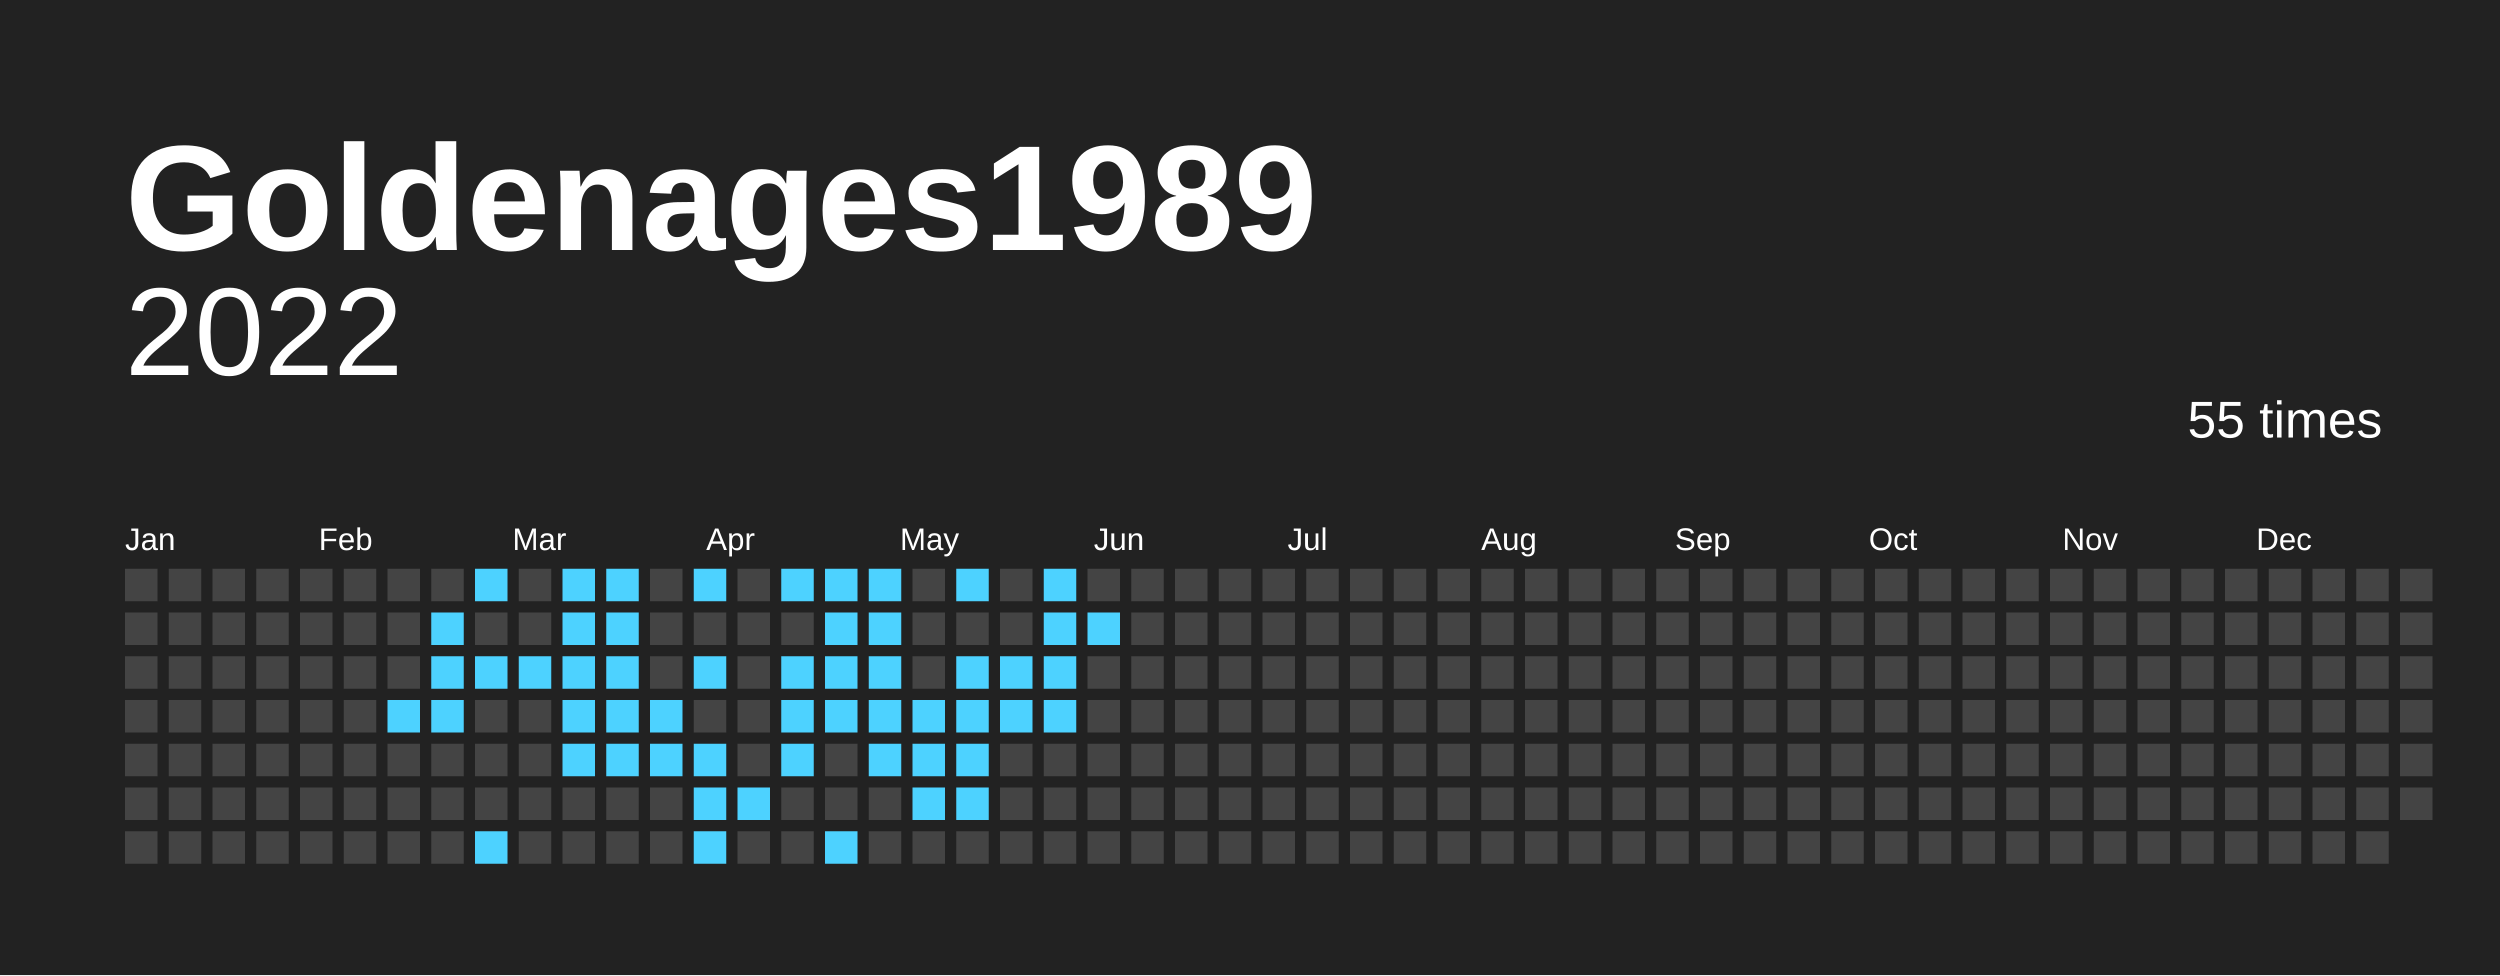
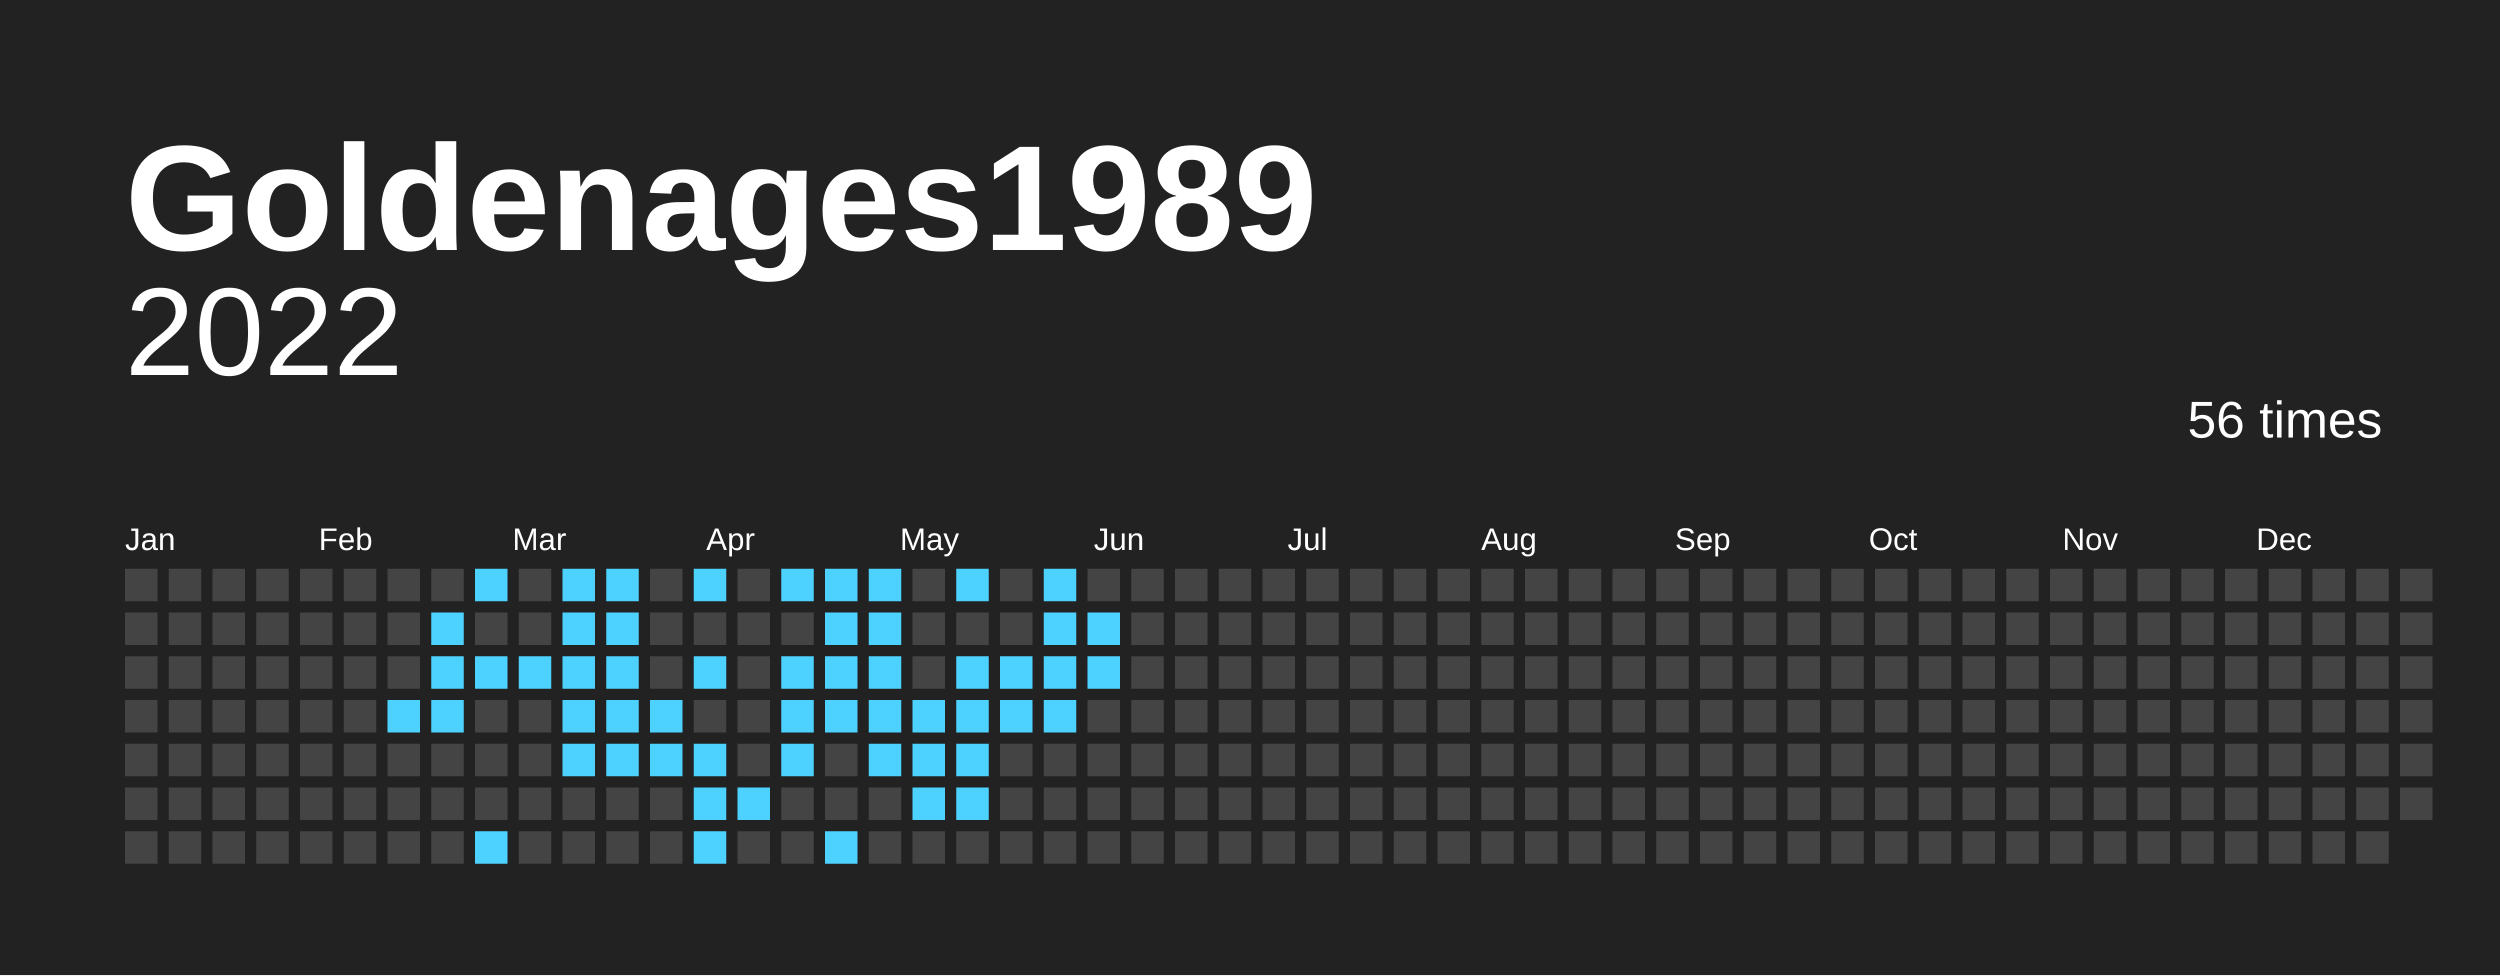
<svg xmlns="http://www.w3.org/2000/svg" baseProfile="full" height="78mm" version="1.1" viewBox="0,0,200,78" width="200mm">
  <defs />
  <rect fill="#222222" height="78" width="200" x="0" y="0" />
  <text fill="#FFFFFF" style="font-size:12px; font-family:Arial; font-weight:bold;" x="10" y="20">Goldenages1989</text>
  <text alignment-baseline="hanging" fill="#FFFFFF" style="font-size:10.0px; font-family:Arial;" x="10" y="30">2022</text>
-   <text alignment-baseline="hanging" fill="#FFFFFF" style="font-size:4.125px; font-family:Arial;" x="175" y="35">55 times</text>
+   <text alignment-baseline="hanging" fill="#FFFFFF" style="font-size:4.125px; font-family:Arial;" x="175" y="35">56 times</text>
  <text fill="#FFFFFF" style="font-size:2.5px; font-family:Arial" x="10.0" y="44">Jan</text>
  <text fill="#FFFFFF" style="font-size:2.5px; font-family:Arial" x="25.5" y="44">Feb</text>
  <text fill="#FFFFFF" style="font-size:2.5px; font-family:Arial" x="41.0" y="44">Mar</text>
  <text fill="#FFFFFF" style="font-size:2.5px; font-family:Arial" x="56.5" y="44">Apr</text>
  <text fill="#FFFFFF" style="font-size:2.5px; font-family:Arial" x="72.0" y="44">May</text>
  <text fill="#FFFFFF" style="font-size:2.5px; font-family:Arial" x="87.5" y="44">Jun</text>
  <text fill="#FFFFFF" style="font-size:2.5px; font-family:Arial" x="103.0" y="44">Jul</text>
  <text fill="#FFFFFF" style="font-size:2.5px; font-family:Arial" x="118.5" y="44">Aug</text>
  <text fill="#FFFFFF" style="font-size:2.5px; font-family:Arial" x="134.0" y="44">Sep</text>
  <text fill="#FFFFFF" style="font-size:2.5px; font-family:Arial" x="149.5" y="44">Oct</text>
  <text fill="#FFFFFF" style="font-size:2.5px; font-family:Arial" x="165.0" y="44">Nov</text>
  <text fill="#FFFFFF" style="font-size:2.5px; font-family:Arial" x="180.5" y="44">Dec</text>
  <rect fill="#444444" height="2.6" width="2.6" x="10.0" y="45.5" />
  <rect fill="#444444" height="2.6" width="2.6" x="10.0" y="49.0" />
  <rect fill="#444444" height="2.6" width="2.6" x="10.0" y="52.5" />
  <rect fill="#444444" height="2.6" width="2.6" x="10.0" y="56.0" />
  <rect fill="#444444" height="2.6" width="2.6" x="10.0" y="59.5" />
  <rect fill="#444444" height="2.6" width="2.6" x="10.0" y="63.0" />
  <rect fill="#444444" height="2.6" width="2.6" x="10.0" y="66.5" />
  <rect fill="#444444" height="2.6" width="2.6" x="13.5" y="45.5" />
  <rect fill="#444444" height="2.6" width="2.6" x="13.5" y="49.0" />
  <rect fill="#444444" height="2.6" width="2.6" x="13.5" y="52.5" />
  <rect fill="#444444" height="2.6" width="2.6" x="13.5" y="56.0" />
  <rect fill="#444444" height="2.6" width="2.6" x="13.5" y="59.5" />
  <rect fill="#444444" height="2.6" width="2.6" x="13.5" y="63.0" />
  <rect fill="#444444" height="2.6" width="2.6" x="13.5" y="66.5" />
  <rect fill="#444444" height="2.6" width="2.6" x="17.0" y="45.5" />
  <rect fill="#444444" height="2.6" width="2.6" x="17.0" y="49.0" />
  <rect fill="#444444" height="2.6" width="2.6" x="17.0" y="52.5" />
  <rect fill="#444444" height="2.6" width="2.6" x="17.0" y="56.0" />
  <rect fill="#444444" height="2.6" width="2.6" x="17.0" y="59.5" />
  <rect fill="#444444" height="2.6" width="2.6" x="17.0" y="63.0" />
  <rect fill="#444444" height="2.6" width="2.6" x="17.0" y="66.5" />
  <rect fill="#444444" height="2.6" width="2.6" x="20.5" y="45.5" />
  <rect fill="#444444" height="2.6" width="2.6" x="20.5" y="49.0" />
  <rect fill="#444444" height="2.6" width="2.6" x="20.5" y="52.5" />
  <rect fill="#444444" height="2.6" width="2.6" x="20.5" y="56.0" />
  <rect fill="#444444" height="2.6" width="2.6" x="20.5" y="59.5" />
  <rect fill="#444444" height="2.6" width="2.6" x="20.5" y="63.0" />
  <rect fill="#444444" height="2.6" width="2.6" x="20.5" y="66.5" />
  <rect fill="#444444" height="2.6" width="2.6" x="24.0" y="45.5" />
  <rect fill="#444444" height="2.6" width="2.6" x="24.0" y="49.0" />
  <rect fill="#444444" height="2.6" width="2.6" x="24.0" y="52.5" />
  <rect fill="#444444" height="2.6" width="2.6" x="24.0" y="56.0" />
  <rect fill="#444444" height="2.6" width="2.6" x="24.0" y="59.5" />
  <rect fill="#444444" height="2.6" width="2.6" x="24.0" y="63.0" />
  <rect fill="#444444" height="2.6" width="2.6" x="24.0" y="66.5" />
  <rect fill="#444444" height="2.6" width="2.6" x="27.5" y="45.5" />
  <rect fill="#444444" height="2.6" width="2.6" x="27.5" y="49.0" />
  <rect fill="#444444" height="2.6" width="2.6" x="27.5" y="52.5" />
  <rect fill="#444444" height="2.6" width="2.6" x="27.5" y="56.0" />
  <rect fill="#444444" height="2.6" width="2.6" x="27.5" y="59.5" />
  <rect fill="#444444" height="2.6" width="2.6" x="27.5" y="63.0" />
  <rect fill="#444444" height="2.6" width="2.6" x="27.5" y="66.5" />
  <rect fill="#444444" height="2.6" width="2.6" x="31.0" y="45.5" />
  <rect fill="#444444" height="2.6" width="2.6" x="31.0" y="49.0" />
  <rect fill="#444444" height="2.6" width="2.6" x="31.0" y="52.5" />
  <rect fill="#4DD2FF" height="2.6" width="2.6" x="31.0" y="56.0" />
  <rect fill="#444444" height="2.6" width="2.6" x="31.0" y="59.5" />
  <rect fill="#444444" height="2.6" width="2.6" x="31.0" y="63.0" />
  <rect fill="#444444" height="2.6" width="2.6" x="31.0" y="66.5" />
  <rect fill="#444444" height="2.6" width="2.6" x="34.5" y="45.5" />
  <rect fill="#4DD2FF" height="2.6" width="2.6" x="34.5" y="49.0" />
  <rect fill="#4DD2FF" height="2.6" width="2.6" x="34.5" y="52.5" />
  <rect fill="#4DD2FF" height="2.6" width="2.6" x="34.5" y="56.0" />
  <rect fill="#444444" height="2.6" width="2.6" x="34.5" y="59.5" />
  <rect fill="#444444" height="2.6" width="2.6" x="34.5" y="63.0" />
  <rect fill="#444444" height="2.6" width="2.6" x="34.5" y="66.5" />
  <rect fill="#4DD2FF" height="2.6" width="2.6" x="38.0" y="45.5" />
  <rect fill="#444444" height="2.6" width="2.6" x="38.0" y="49.0" />
  <rect fill="#4DD2FF" height="2.6" width="2.6" x="38.0" y="52.5" />
  <rect fill="#444444" height="2.6" width="2.6" x="38.0" y="56.0" />
  <rect fill="#444444" height="2.6" width="2.6" x="38.0" y="59.5" />
  <rect fill="#444444" height="2.6" width="2.6" x="38.0" y="63.0" />
  <rect fill="#4DD2FF" height="2.6" width="2.6" x="38.0" y="66.5" />
  <rect fill="#444444" height="2.6" width="2.6" x="41.5" y="45.5" />
  <rect fill="#444444" height="2.6" width="2.6" x="41.5" y="49.0" />
  <rect fill="#4DD2FF" height="2.6" width="2.6" x="41.5" y="52.5" />
  <rect fill="#444444" height="2.6" width="2.6" x="41.5" y="56.0" />
  <rect fill="#444444" height="2.6" width="2.6" x="41.5" y="59.5" />
  <rect fill="#444444" height="2.6" width="2.6" x="41.5" y="63.0" />
  <rect fill="#444444" height="2.6" width="2.6" x="41.5" y="66.5" />
  <rect fill="#4DD2FF" height="2.6" width="2.6" x="45.0" y="45.5" />
  <rect fill="#4DD2FF" height="2.6" width="2.6" x="45.0" y="49.0" />
  <rect fill="#4DD2FF" height="2.6" width="2.6" x="45.0" y="52.5" />
  <rect fill="#4DD2FF" height="2.6" width="2.6" x="45.0" y="56.0" />
  <rect fill="#4DD2FF" height="2.6" width="2.6" x="45.0" y="59.5" />
  <rect fill="#444444" height="2.6" width="2.6" x="45.0" y="63.0" />
  <rect fill="#444444" height="2.6" width="2.6" x="45.0" y="66.5" />
  <rect fill="#4DD2FF" height="2.6" width="2.6" x="48.5" y="45.5" />
  <rect fill="#4DD2FF" height="2.6" width="2.6" x="48.5" y="49.0" />
  <rect fill="#4DD2FF" height="2.6" width="2.6" x="48.5" y="52.5" />
  <rect fill="#4DD2FF" height="2.6" width="2.6" x="48.5" y="56.0" />
  <rect fill="#4DD2FF" height="2.6" width="2.6" x="48.5" y="59.5" />
  <rect fill="#444444" height="2.6" width="2.6" x="48.5" y="63.0" />
  <rect fill="#444444" height="2.6" width="2.6" x="48.5" y="66.5" />
  <rect fill="#444444" height="2.6" width="2.6" x="52.0" y="45.5" />
  <rect fill="#444444" height="2.6" width="2.6" x="52.0" y="49.0" />
  <rect fill="#444444" height="2.6" width="2.6" x="52.0" y="52.5" />
  <rect fill="#4DD2FF" height="2.6" width="2.6" x="52.0" y="56.0" />
  <rect fill="#4DD2FF" height="2.6" width="2.6" x="52.0" y="59.5" />
  <rect fill="#444444" height="2.6" width="2.6" x="52.0" y="63.0" />
  <rect fill="#444444" height="2.6" width="2.6" x="52.0" y="66.5" />
  <rect fill="#4DD2FF" height="2.6" width="2.6" x="55.5" y="45.5" />
  <rect fill="#444444" height="2.6" width="2.6" x="55.5" y="49.0" />
  <rect fill="#4DD2FF" height="2.6" width="2.6" x="55.5" y="52.5" />
  <rect fill="#444444" height="2.6" width="2.6" x="55.5" y="56.0" />
  <rect fill="#4DD2FF" height="2.6" width="2.6" x="55.5" y="59.5" />
  <rect fill="#4DD2FF" height="2.6" width="2.6" x="55.5" y="63.0" />
  <rect fill="#4DD2FF" height="2.6" width="2.6" x="55.5" y="66.5" />
  <rect fill="#444444" height="2.6" width="2.6" x="59.0" y="45.5" />
  <rect fill="#444444" height="2.6" width="2.6" x="59.0" y="49.0" />
  <rect fill="#444444" height="2.6" width="2.6" x="59.0" y="52.5" />
  <rect fill="#444444" height="2.6" width="2.6" x="59.0" y="56.0" />
  <rect fill="#444444" height="2.6" width="2.6" x="59.0" y="59.5" />
  <rect fill="#4DD2FF" height="2.6" width="2.6" x="59.0" y="63.0" />
  <rect fill="#444444" height="2.6" width="2.6" x="59.0" y="66.5" />
  <rect fill="#4DD2FF" height="2.6" width="2.6" x="62.5" y="45.5" />
  <rect fill="#444444" height="2.6" width="2.6" x="62.5" y="49.0" />
  <rect fill="#4DD2FF" height="2.6" width="2.6" x="62.5" y="52.5" />
  <rect fill="#4DD2FF" height="2.6" width="2.6" x="62.5" y="56.0" />
  <rect fill="#4DD2FF" height="2.6" width="2.6" x="62.5" y="59.5" />
  <rect fill="#444444" height="2.6" width="2.6" x="62.5" y="63.0" />
  <rect fill="#444444" height="2.6" width="2.6" x="62.5" y="66.5" />
  <rect fill="#4DD2FF" height="2.6" width="2.6" x="66.0" y="45.5" />
  <rect fill="#4DD2FF" height="2.6" width="2.6" x="66.0" y="49.0" />
  <rect fill="#4DD2FF" height="2.6" width="2.6" x="66.0" y="52.5" />
  <rect fill="#4DD2FF" height="2.6" width="2.6" x="66.0" y="56.0" />
  <rect fill="#444444" height="2.6" width="2.6" x="66.0" y="59.5" />
  <rect fill="#444444" height="2.6" width="2.6" x="66.0" y="63.0" />
  <rect fill="#4DD2FF" height="2.6" width="2.6" x="66.0" y="66.5" />
  <rect fill="#4DD2FF" height="2.6" width="2.6" x="69.5" y="45.5" />
  <rect fill="#4DD2FF" height="2.6" width="2.6" x="69.5" y="49.0" />
  <rect fill="#4DD2FF" height="2.6" width="2.6" x="69.5" y="52.5" />
  <rect fill="#4DD2FF" height="2.6" width="2.6" x="69.5" y="56.0" />
  <rect fill="#4DD2FF" height="2.6" width="2.6" x="69.5" y="59.5" />
  <rect fill="#444444" height="2.6" width="2.6" x="69.5" y="63.0" />
  <rect fill="#444444" height="2.6" width="2.6" x="69.5" y="66.5" />
  <rect fill="#444444" height="2.6" width="2.6" x="73.0" y="45.5" />
  <rect fill="#444444" height="2.6" width="2.6" x="73.0" y="49.0" />
  <rect fill="#444444" height="2.6" width="2.6" x="73.0" y="52.5" />
  <rect fill="#4DD2FF" height="2.6" width="2.6" x="73.0" y="56.0" />
  <rect fill="#4DD2FF" height="2.6" width="2.6" x="73.0" y="59.5" />
  <rect fill="#4DD2FF" height="2.6" width="2.6" x="73.0" y="63.0" />
  <rect fill="#444444" height="2.6" width="2.6" x="73.0" y="66.5" />
  <rect fill="#4DD2FF" height="2.6" width="2.6" x="76.5" y="45.5" />
  <rect fill="#444444" height="2.6" width="2.6" x="76.5" y="49.0" />
  <rect fill="#4DD2FF" height="2.6" width="2.6" x="76.5" y="52.5" />
  <rect fill="#4DD2FF" height="2.6" width="2.6" x="76.5" y="56.0" />
  <rect fill="#4DD2FF" height="2.6" width="2.6" x="76.5" y="59.5" />
  <rect fill="#4DD2FF" height="2.6" width="2.6" x="76.5" y="63.0" />
  <rect fill="#444444" height="2.6" width="2.6" x="76.5" y="66.5" />
  <rect fill="#444444" height="2.6" width="2.6" x="80.0" y="45.5" />
  <rect fill="#444444" height="2.6" width="2.6" x="80.0" y="49.0" />
  <rect fill="#4DD2FF" height="2.6" width="2.6" x="80.0" y="52.5" />
  <rect fill="#4DD2FF" height="2.6" width="2.6" x="80.0" y="56.0" />
  <rect fill="#444444" height="2.6" width="2.6" x="80.0" y="59.5" />
  <rect fill="#444444" height="2.6" width="2.6" x="80.0" y="63.0" />
  <rect fill="#444444" height="2.6" width="2.6" x="80.0" y="66.5" />
  <rect fill="#4DD2FF" height="2.6" width="2.6" x="83.5" y="45.5" />
  <rect fill="#4DD2FF" height="2.6" width="2.6" x="83.5" y="49.0" />
  <rect fill="#4DD2FF" height="2.6" width="2.6" x="83.5" y="52.5" />
  <rect fill="#4DD2FF" height="2.6" width="2.6" x="83.5" y="56.0" />
  <rect fill="#444444" height="2.6" width="2.6" x="83.5" y="59.5" />
  <rect fill="#444444" height="2.6" width="2.6" x="83.5" y="63.0" />
  <rect fill="#444444" height="2.6" width="2.6" x="83.5" y="66.5" />
  <rect fill="#444444" height="2.6" width="2.6" x="87.0" y="45.5" />
  <rect fill="#4DD2FF" height="2.6" width="2.6" x="87.0" y="49.0" />
-   <rect fill="#444444" height="2.6" width="2.6" x="87.0" y="52.5" />
+   <rect fill="#4DD2FF" height="2.6" width="2.6" x="87.0" y="52.5" />
  <rect fill="#444444" height="2.6" width="2.6" x="87.0" y="56.0" />
  <rect fill="#444444" height="2.6" width="2.6" x="87.0" y="59.5" />
  <rect fill="#444444" height="2.6" width="2.6" x="87.0" y="63.0" />
  <rect fill="#444444" height="2.6" width="2.6" x="87.0" y="66.5" />
  <rect fill="#444444" height="2.6" width="2.6" x="90.5" y="45.5" />
  <rect fill="#444444" height="2.6" width="2.6" x="90.5" y="49.0" />
  <rect fill="#444444" height="2.6" width="2.6" x="90.5" y="52.5" />
  <rect fill="#444444" height="2.6" width="2.6" x="90.5" y="56.0" />
  <rect fill="#444444" height="2.6" width="2.6" x="90.5" y="59.5" />
  <rect fill="#444444" height="2.6" width="2.6" x="90.5" y="63.0" />
  <rect fill="#444444" height="2.6" width="2.6" x="90.5" y="66.5" />
  <rect fill="#444444" height="2.6" width="2.6" x="94.0" y="45.5" />
  <rect fill="#444444" height="2.6" width="2.6" x="94.0" y="49.0" />
  <rect fill="#444444" height="2.6" width="2.6" x="94.0" y="52.5" />
  <rect fill="#444444" height="2.6" width="2.6" x="94.0" y="56.0" />
  <rect fill="#444444" height="2.6" width="2.6" x="94.0" y="59.5" />
  <rect fill="#444444" height="2.6" width="2.6" x="94.0" y="63.0" />
  <rect fill="#444444" height="2.6" width="2.6" x="94.0" y="66.5" />
  <rect fill="#444444" height="2.6" width="2.6" x="97.5" y="45.5" />
  <rect fill="#444444" height="2.6" width="2.6" x="97.5" y="49.0" />
  <rect fill="#444444" height="2.6" width="2.6" x="97.5" y="52.5" />
  <rect fill="#444444" height="2.6" width="2.6" x="97.5" y="56.0" />
  <rect fill="#444444" height="2.6" width="2.6" x="97.5" y="59.5" />
  <rect fill="#444444" height="2.6" width="2.6" x="97.5" y="63.0" />
  <rect fill="#444444" height="2.6" width="2.6" x="97.5" y="66.5" />
  <rect fill="#444444" height="2.6" width="2.6" x="101.0" y="45.5" />
  <rect fill="#444444" height="2.6" width="2.6" x="101.0" y="49.0" />
  <rect fill="#444444" height="2.6" width="2.6" x="101.0" y="52.5" />
  <rect fill="#444444" height="2.6" width="2.6" x="101.0" y="56.0" />
  <rect fill="#444444" height="2.6" width="2.6" x="101.0" y="59.5" />
  <rect fill="#444444" height="2.6" width="2.6" x="101.0" y="63.0" />
  <rect fill="#444444" height="2.6" width="2.6" x="101.0" y="66.5" />
  <rect fill="#444444" height="2.6" width="2.6" x="104.5" y="45.5" />
  <rect fill="#444444" height="2.6" width="2.6" x="104.5" y="49.0" />
  <rect fill="#444444" height="2.6" width="2.6" x="104.5" y="52.5" />
  <rect fill="#444444" height="2.6" width="2.6" x="104.5" y="56.0" />
  <rect fill="#444444" height="2.6" width="2.6" x="104.5" y="59.5" />
  <rect fill="#444444" height="2.6" width="2.6" x="104.5" y="63.0" />
  <rect fill="#444444" height="2.6" width="2.6" x="104.5" y="66.5" />
  <rect fill="#444444" height="2.6" width="2.6" x="108.0" y="45.5" />
  <rect fill="#444444" height="2.6" width="2.6" x="108.0" y="49.0" />
  <rect fill="#444444" height="2.6" width="2.6" x="108.0" y="52.5" />
  <rect fill="#444444" height="2.6" width="2.6" x="108.0" y="56.0" />
  <rect fill="#444444" height="2.6" width="2.6" x="108.0" y="59.5" />
  <rect fill="#444444" height="2.6" width="2.6" x="108.0" y="63.0" />
  <rect fill="#444444" height="2.6" width="2.6" x="108.0" y="66.5" />
  <rect fill="#444444" height="2.6" width="2.6" x="111.5" y="45.5" />
  <rect fill="#444444" height="2.6" width="2.6" x="111.5" y="49.0" />
  <rect fill="#444444" height="2.6" width="2.6" x="111.5" y="52.5" />
  <rect fill="#444444" height="2.6" width="2.6" x="111.5" y="56.0" />
  <rect fill="#444444" height="2.6" width="2.6" x="111.5" y="59.5" />
  <rect fill="#444444" height="2.6" width="2.6" x="111.5" y="63.0" />
  <rect fill="#444444" height="2.6" width="2.6" x="111.5" y="66.5" />
  <rect fill="#444444" height="2.6" width="2.6" x="115.0" y="45.5" />
  <rect fill="#444444" height="2.6" width="2.6" x="115.0" y="49.0" />
  <rect fill="#444444" height="2.6" width="2.6" x="115.0" y="52.5" />
  <rect fill="#444444" height="2.6" width="2.6" x="115.0" y="56.0" />
  <rect fill="#444444" height="2.6" width="2.6" x="115.0" y="59.5" />
  <rect fill="#444444" height="2.6" width="2.6" x="115.0" y="63.0" />
  <rect fill="#444444" height="2.6" width="2.6" x="115.0" y="66.5" />
  <rect fill="#444444" height="2.6" width="2.6" x="118.5" y="45.5" />
  <rect fill="#444444" height="2.6" width="2.6" x="118.5" y="49.0" />
  <rect fill="#444444" height="2.6" width="2.6" x="118.5" y="52.5" />
  <rect fill="#444444" height="2.6" width="2.6" x="118.5" y="56.0" />
  <rect fill="#444444" height="2.6" width="2.6" x="118.5" y="59.5" />
  <rect fill="#444444" height="2.6" width="2.6" x="118.5" y="63.0" />
  <rect fill="#444444" height="2.6" width="2.6" x="118.5" y="66.5" />
  <rect fill="#444444" height="2.6" width="2.6" x="122.0" y="45.5" />
  <rect fill="#444444" height="2.6" width="2.6" x="122.0" y="49.0" />
  <rect fill="#444444" height="2.6" width="2.6" x="122.0" y="52.5" />
  <rect fill="#444444" height="2.6" width="2.6" x="122.0" y="56.0" />
  <rect fill="#444444" height="2.6" width="2.6" x="122.0" y="59.5" />
  <rect fill="#444444" height="2.6" width="2.6" x="122.0" y="63.0" />
  <rect fill="#444444" height="2.6" width="2.6" x="122.0" y="66.5" />
  <rect fill="#444444" height="2.6" width="2.6" x="125.5" y="45.5" />
  <rect fill="#444444" height="2.6" width="2.6" x="125.5" y="49.0" />
  <rect fill="#444444" height="2.6" width="2.6" x="125.5" y="52.5" />
  <rect fill="#444444" height="2.6" width="2.6" x="125.5" y="56.0" />
  <rect fill="#444444" height="2.6" width="2.6" x="125.5" y="59.5" />
  <rect fill="#444444" height="2.6" width="2.6" x="125.5" y="63.0" />
  <rect fill="#444444" height="2.6" width="2.6" x="125.5" y="66.5" />
  <rect fill="#444444" height="2.6" width="2.6" x="129.0" y="45.5" />
  <rect fill="#444444" height="2.6" width="2.6" x="129.0" y="49.0" />
  <rect fill="#444444" height="2.6" width="2.6" x="129.0" y="52.5" />
  <rect fill="#444444" height="2.6" width="2.6" x="129.0" y="56.0" />
  <rect fill="#444444" height="2.6" width="2.6" x="129.0" y="59.5" />
  <rect fill="#444444" height="2.6" width="2.6" x="129.0" y="63.0" />
  <rect fill="#444444" height="2.6" width="2.6" x="129.0" y="66.5" />
  <rect fill="#444444" height="2.6" width="2.6" x="132.5" y="45.5" />
  <rect fill="#444444" height="2.6" width="2.6" x="132.5" y="49.0" />
  <rect fill="#444444" height="2.6" width="2.6" x="132.5" y="52.5" />
  <rect fill="#444444" height="2.6" width="2.6" x="132.5" y="56.0" />
  <rect fill="#444444" height="2.6" width="2.6" x="132.5" y="59.5" />
  <rect fill="#444444" height="2.6" width="2.6" x="132.5" y="63.0" />
  <rect fill="#444444" height="2.6" width="2.6" x="132.5" y="66.5" />
  <rect fill="#444444" height="2.6" width="2.6" x="136.0" y="45.5" />
  <rect fill="#444444" height="2.6" width="2.6" x="136.0" y="49.0" />
  <rect fill="#444444" height="2.6" width="2.6" x="136.0" y="52.5" />
  <rect fill="#444444" height="2.6" width="2.6" x="136.0" y="56.0" />
  <rect fill="#444444" height="2.6" width="2.6" x="136.0" y="59.5" />
  <rect fill="#444444" height="2.6" width="2.6" x="136.0" y="63.0" />
  <rect fill="#444444" height="2.6" width="2.6" x="136.0" y="66.5" />
  <rect fill="#444444" height="2.6" width="2.6" x="139.5" y="45.5" />
  <rect fill="#444444" height="2.6" width="2.6" x="139.5" y="49.0" />
  <rect fill="#444444" height="2.6" width="2.6" x="139.5" y="52.5" />
  <rect fill="#444444" height="2.6" width="2.6" x="139.5" y="56.0" />
  <rect fill="#444444" height="2.6" width="2.6" x="139.5" y="59.5" />
  <rect fill="#444444" height="2.6" width="2.6" x="139.5" y="63.0" />
  <rect fill="#444444" height="2.6" width="2.6" x="139.5" y="66.5" />
  <rect fill="#444444" height="2.6" width="2.6" x="143.0" y="45.5" />
  <rect fill="#444444" height="2.6" width="2.6" x="143.0" y="49.0" />
  <rect fill="#444444" height="2.6" width="2.6" x="143.0" y="52.5" />
  <rect fill="#444444" height="2.6" width="2.6" x="143.0" y="56.0" />
  <rect fill="#444444" height="2.6" width="2.6" x="143.0" y="59.5" />
  <rect fill="#444444" height="2.6" width="2.6" x="143.0" y="63.0" />
  <rect fill="#444444" height="2.6" width="2.6" x="143.0" y="66.5" />
  <rect fill="#444444" height="2.6" width="2.6" x="146.5" y="45.5" />
  <rect fill="#444444" height="2.6" width="2.6" x="146.5" y="49.0" />
  <rect fill="#444444" height="2.6" width="2.6" x="146.5" y="52.5" />
  <rect fill="#444444" height="2.6" width="2.6" x="146.5" y="56.0" />
  <rect fill="#444444" height="2.6" width="2.6" x="146.5" y="59.5" />
  <rect fill="#444444" height="2.6" width="2.6" x="146.5" y="63.0" />
  <rect fill="#444444" height="2.6" width="2.6" x="146.5" y="66.5" />
  <rect fill="#444444" height="2.6" width="2.6" x="150.0" y="45.5" />
  <rect fill="#444444" height="2.6" width="2.6" x="150.0" y="49.0" />
  <rect fill="#444444" height="2.6" width="2.6" x="150.0" y="52.5" />
  <rect fill="#444444" height="2.6" width="2.6" x="150.0" y="56.0" />
  <rect fill="#444444" height="2.6" width="2.6" x="150.0" y="59.5" />
  <rect fill="#444444" height="2.6" width="2.6" x="150.0" y="63.0" />
  <rect fill="#444444" height="2.6" width="2.6" x="150.0" y="66.5" />
  <rect fill="#444444" height="2.6" width="2.6" x="153.5" y="45.5" />
  <rect fill="#444444" height="2.6" width="2.6" x="153.5" y="49.0" />
  <rect fill="#444444" height="2.6" width="2.6" x="153.5" y="52.5" />
  <rect fill="#444444" height="2.6" width="2.6" x="153.5" y="56.0" />
  <rect fill="#444444" height="2.6" width="2.6" x="153.5" y="59.5" />
  <rect fill="#444444" height="2.6" width="2.6" x="153.5" y="63.0" />
  <rect fill="#444444" height="2.6" width="2.6" x="153.5" y="66.5" />
  <rect fill="#444444" height="2.6" width="2.6" x="157.0" y="45.5" />
  <rect fill="#444444" height="2.6" width="2.6" x="157.0" y="49.0" />
  <rect fill="#444444" height="2.6" width="2.6" x="157.0" y="52.5" />
  <rect fill="#444444" height="2.6" width="2.6" x="157.0" y="56.0" />
  <rect fill="#444444" height="2.6" width="2.6" x="157.0" y="59.5" />
  <rect fill="#444444" height="2.6" width="2.6" x="157.0" y="63.0" />
  <rect fill="#444444" height="2.6" width="2.6" x="157.0" y="66.5" />
  <rect fill="#444444" height="2.6" width="2.6" x="160.5" y="45.5" />
  <rect fill="#444444" height="2.6" width="2.6" x="160.5" y="49.0" />
  <rect fill="#444444" height="2.6" width="2.6" x="160.5" y="52.5" />
  <rect fill="#444444" height="2.6" width="2.6" x="160.5" y="56.0" />
  <rect fill="#444444" height="2.6" width="2.6" x="160.5" y="59.5" />
  <rect fill="#444444" height="2.6" width="2.6" x="160.5" y="63.0" />
  <rect fill="#444444" height="2.6" width="2.6" x="160.5" y="66.5" />
  <rect fill="#444444" height="2.6" width="2.6" x="164.0" y="45.5" />
  <rect fill="#444444" height="2.6" width="2.6" x="164.0" y="49.0" />
  <rect fill="#444444" height="2.6" width="2.6" x="164.0" y="52.5" />
  <rect fill="#444444" height="2.6" width="2.6" x="164.0" y="56.0" />
  <rect fill="#444444" height="2.6" width="2.6" x="164.0" y="59.5" />
  <rect fill="#444444" height="2.6" width="2.6" x="164.0" y="63.0" />
  <rect fill="#444444" height="2.6" width="2.6" x="164.0" y="66.5" />
  <rect fill="#444444" height="2.6" width="2.6" x="167.5" y="45.5" />
  <rect fill="#444444" height="2.6" width="2.6" x="167.5" y="49.0" />
  <rect fill="#444444" height="2.6" width="2.6" x="167.5" y="52.5" />
  <rect fill="#444444" height="2.6" width="2.6" x="167.5" y="56.0" />
  <rect fill="#444444" height="2.6" width="2.6" x="167.5" y="59.5" />
  <rect fill="#444444" height="2.6" width="2.6" x="167.5" y="63.0" />
  <rect fill="#444444" height="2.6" width="2.6" x="167.5" y="66.5" />
  <rect fill="#444444" height="2.6" width="2.6" x="171.0" y="45.5" />
  <rect fill="#444444" height="2.6" width="2.6" x="171.0" y="49.0" />
  <rect fill="#444444" height="2.6" width="2.6" x="171.0" y="52.5" />
  <rect fill="#444444" height="2.6" width="2.6" x="171.0" y="56.0" />
  <rect fill="#444444" height="2.6" width="2.6" x="171.0" y="59.5" />
  <rect fill="#444444" height="2.6" width="2.6" x="171.0" y="63.0" />
  <rect fill="#444444" height="2.6" width="2.6" x="171.0" y="66.5" />
  <rect fill="#444444" height="2.6" width="2.6" x="174.5" y="45.5" />
  <rect fill="#444444" height="2.6" width="2.6" x="174.5" y="49.0" />
  <rect fill="#444444" height="2.6" width="2.6" x="174.5" y="52.5" />
  <rect fill="#444444" height="2.6" width="2.6" x="174.5" y="56.0" />
  <rect fill="#444444" height="2.6" width="2.6" x="174.5" y="59.5" />
  <rect fill="#444444" height="2.6" width="2.6" x="174.5" y="63.0" />
  <rect fill="#444444" height="2.6" width="2.6" x="174.5" y="66.5" />
  <rect fill="#444444" height="2.6" width="2.6" x="178.0" y="45.5" />
  <rect fill="#444444" height="2.6" width="2.6" x="178.0" y="49.0" />
  <rect fill="#444444" height="2.6" width="2.6" x="178.0" y="52.5" />
  <rect fill="#444444" height="2.6" width="2.6" x="178.0" y="56.0" />
  <rect fill="#444444" height="2.6" width="2.6" x="178.0" y="59.5" />
  <rect fill="#444444" height="2.6" width="2.6" x="178.0" y="63.0" />
  <rect fill="#444444" height="2.6" width="2.6" x="178.0" y="66.5" />
  <rect fill="#444444" height="2.6" width="2.6" x="181.5" y="45.5" />
  <rect fill="#444444" height="2.6" width="2.6" x="181.5" y="49.0" />
  <rect fill="#444444" height="2.6" width="2.6" x="181.5" y="52.5" />
  <rect fill="#444444" height="2.6" width="2.6" x="181.5" y="56.0" />
  <rect fill="#444444" height="2.6" width="2.6" x="181.5" y="59.5" />
  <rect fill="#444444" height="2.6" width="2.6" x="181.5" y="63.0" />
  <rect fill="#444444" height="2.6" width="2.6" x="181.5" y="66.5" />
  <rect fill="#444444" height="2.6" width="2.6" x="185.0" y="45.5" />
  <rect fill="#444444" height="2.6" width="2.6" x="185.0" y="49.0" />
  <rect fill="#444444" height="2.6" width="2.6" x="185.0" y="52.5" />
  <rect fill="#444444" height="2.6" width="2.6" x="185.0" y="56.0" />
  <rect fill="#444444" height="2.6" width="2.6" x="185.0" y="59.5" />
  <rect fill="#444444" height="2.6" width="2.6" x="185.0" y="63.0" />
  <rect fill="#444444" height="2.6" width="2.6" x="185.0" y="66.5" />
  <rect fill="#444444" height="2.6" width="2.6" x="188.5" y="45.5" />
  <rect fill="#444444" height="2.6" width="2.6" x="188.5" y="49.0" />
  <rect fill="#444444" height="2.6" width="2.6" x="188.5" y="52.5" />
  <rect fill="#444444" height="2.6" width="2.6" x="188.5" y="56.0" />
  <rect fill="#444444" height="2.6" width="2.6" x="188.5" y="59.5" />
  <rect fill="#444444" height="2.6" width="2.6" x="188.5" y="63.0" />
  <rect fill="#444444" height="2.6" width="2.6" x="188.5" y="66.5" />
  <rect fill="#444444" height="2.6" width="2.6" x="192.0" y="45.5" />
  <rect fill="#444444" height="2.6" width="2.6" x="192.0" y="49.0" />
  <rect fill="#444444" height="2.6" width="2.6" x="192.0" y="52.5" />
  <rect fill="#444444" height="2.6" width="2.6" x="192.0" y="56.0" />
  <rect fill="#444444" height="2.6" width="2.6" x="192.0" y="59.5" />
  <rect fill="#444444" height="2.6" width="2.6" x="192.0" y="63.0" />
</svg>
